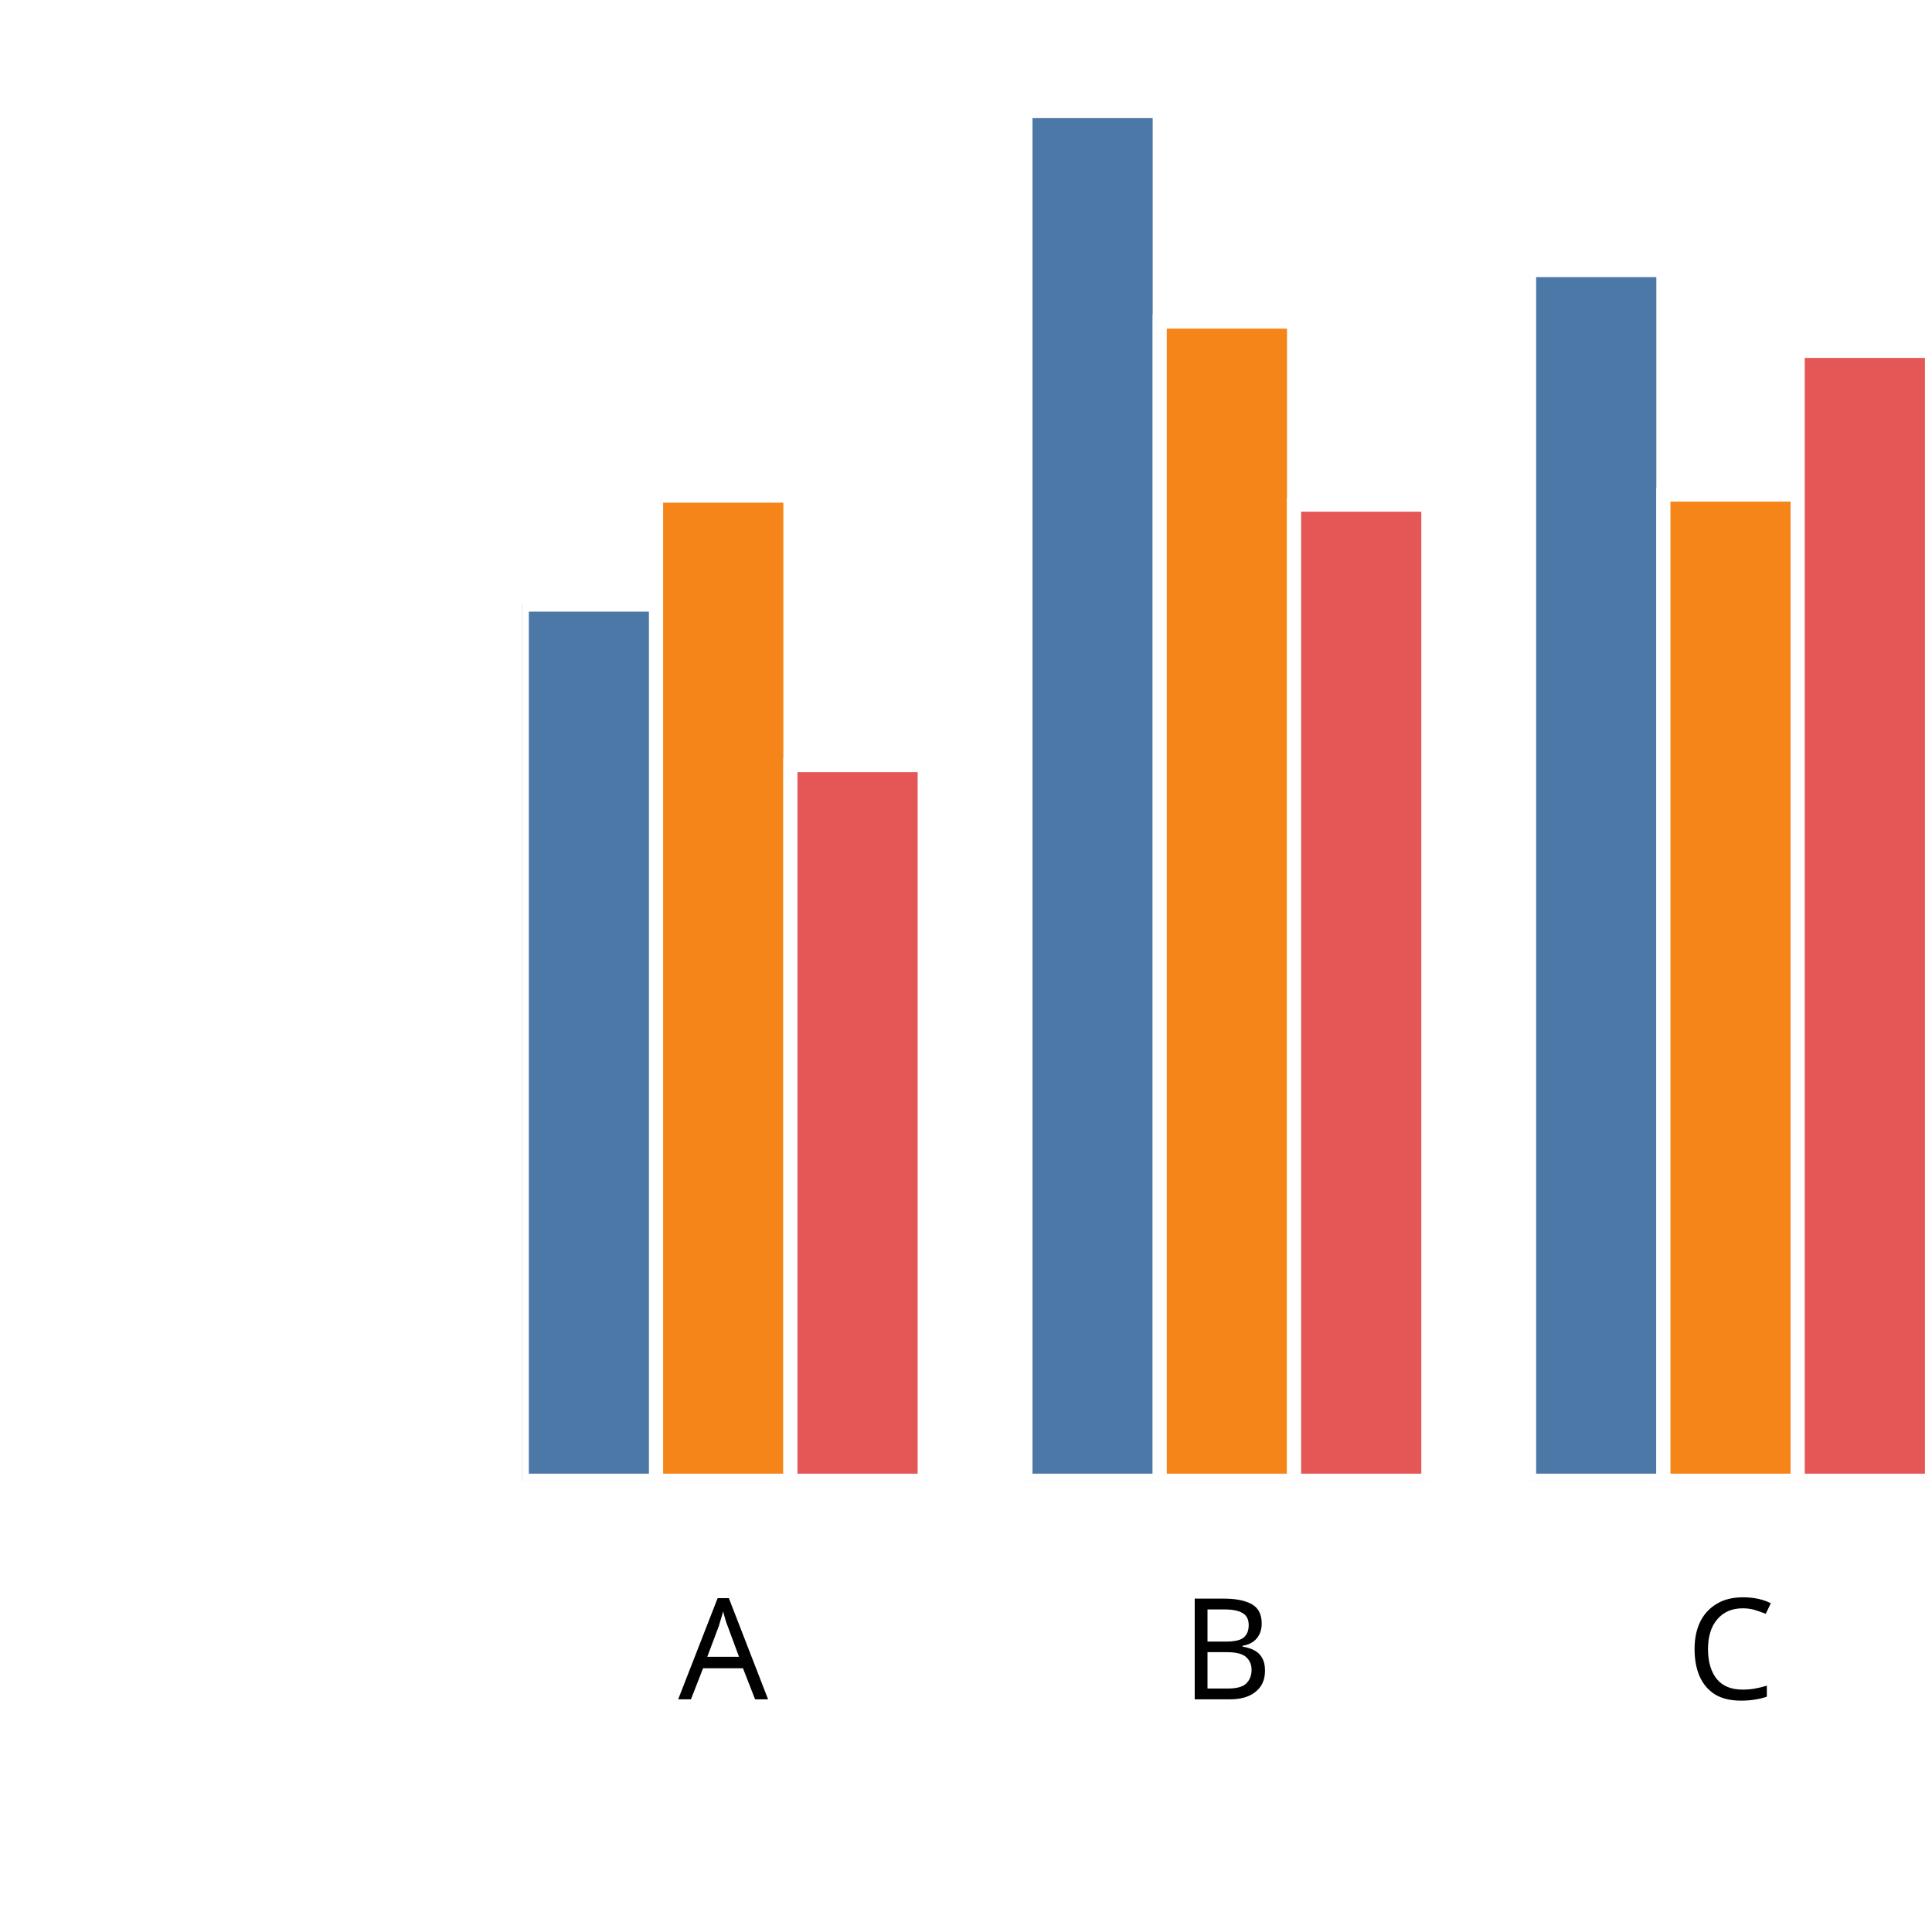
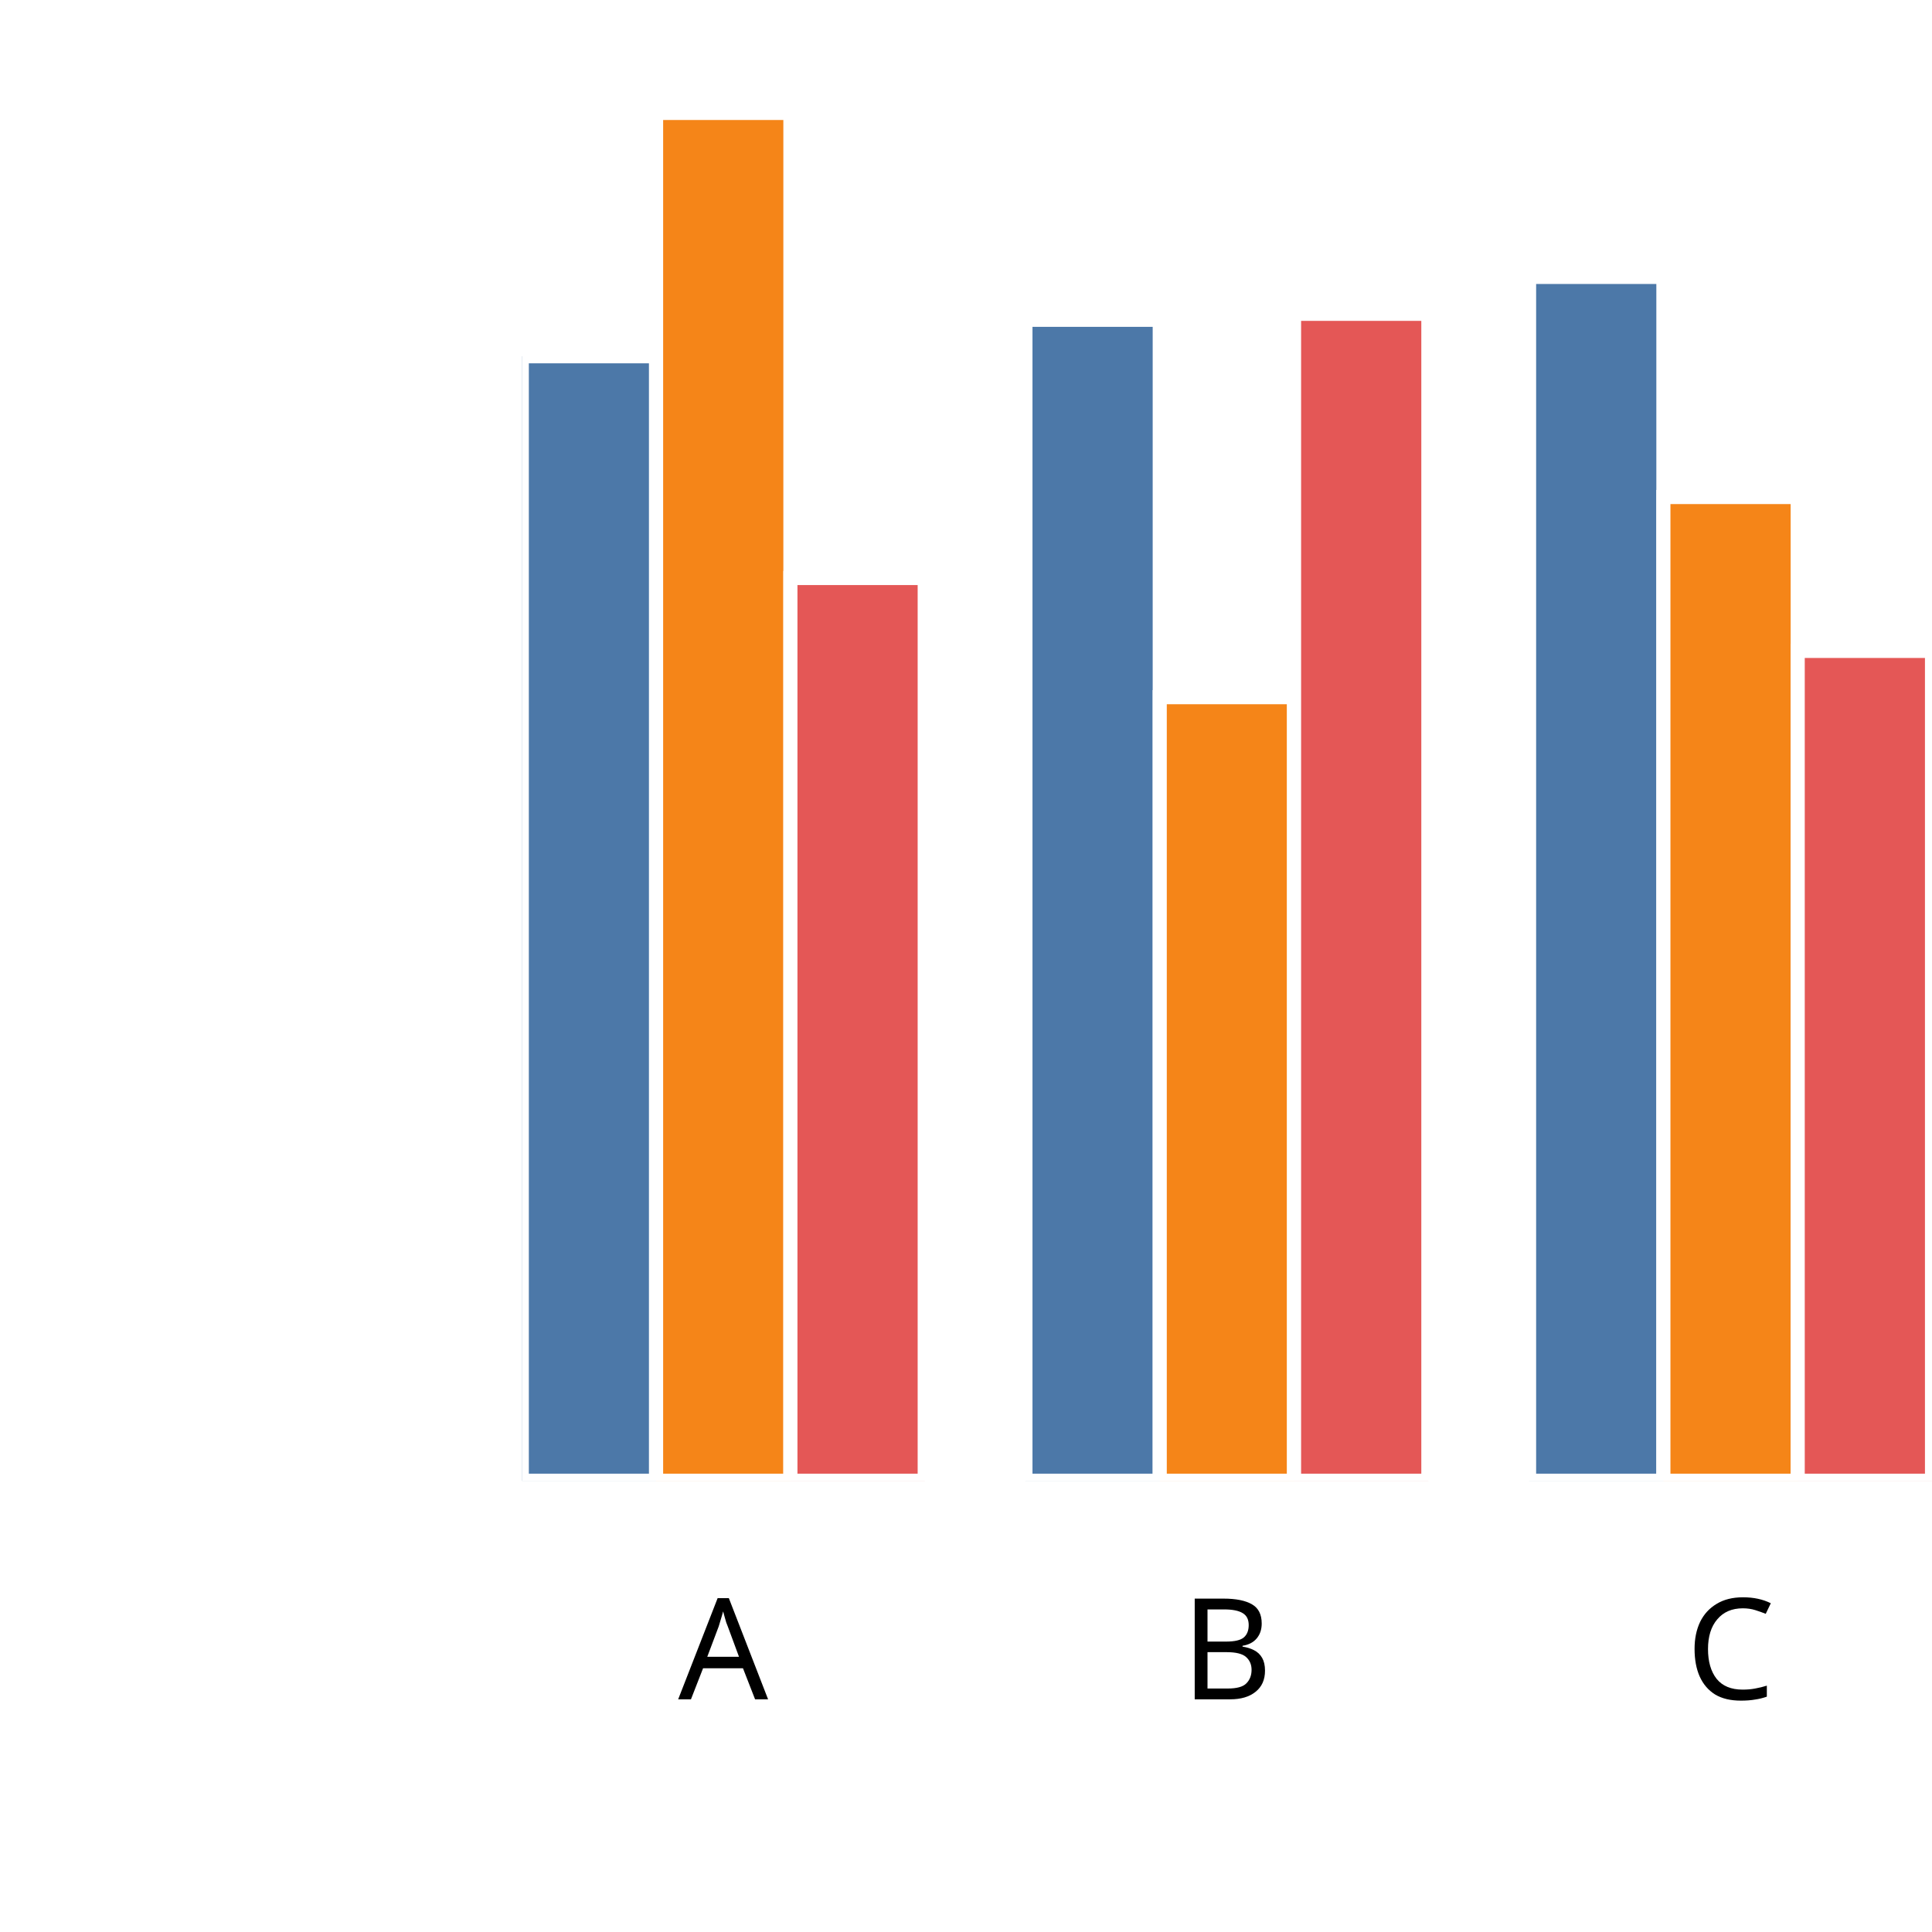
<svg xmlns="http://www.w3.org/2000/svg" version="1.1" class="marks" width="137" height="137" viewBox="0 0 137 137">
  <rect width="137" height="137" fill="white" />
  <g fill="none" stroke-miterlimit="10" transform="translate(37,5)">
    <g class="mark-group role-frame root" role="graphics-object" aria-roledescription="group mark container">
      <g transform="translate(0,0)">
        <path class="background" aria-hidden="true" d="M0,0h100v100h-100Z" />
        <g>
          <g class="mark-group role-axis" role="graphics-symbol" aria-roledescription="axis" aria-label="X-axis titled 'x' for a discrete scale with 3 values: A, B, C">
            <g transform="translate(0.5,100.5)">
              <path class="background" aria-hidden="true" d="M0,0h0v0h0Z" pointer-events="none" />
              <g>
                <g class="mark-rule role-axis-tick" pointer-events="none">
                  <line transform="translate(14,0)" x2="0" y2="5" stroke="white" stroke-width="1.01" opacity="1" />
                  <line transform="translate(50,0)" x2="0" y2="5" stroke="white" stroke-width="1.01" opacity="1" />
                  <line transform="translate(85,0)" x2="0" y2="5" stroke="white" stroke-width="1.01" opacity="1" />
                </g>
                <g class="mark-text role-axis-label" pointer-events="none">
                  <text text-anchor="middle" transform="translate(13.78571,15)" font-family="sans-serif" font-size="10px" font-style="normal" font-weight="400" fill="black" opacity="1">A</text>
                  <text text-anchor="middle" transform="translate(49.5,15)" font-family="sans-serif" font-size="10px" font-style="normal" font-weight="400" fill="black" opacity="1">B</text>
                  <text text-anchor="middle" transform="translate(85.21429,15)" font-family="sans-serif" font-size="10px" font-style="normal" font-weight="400" fill="black" opacity="1">C</text>
                </g>
                <g class="mark-text role-axis-title" pointer-events="none">
                  <text text-anchor="middle" transform="translate(50,30)" font-family="sans-serif" font-size="11px" font-style="normal" font-weight="400" fill="white" opacity="1">x</text>
                </g>
              </g>
              <path class="foreground" aria-hidden="true" d="" pointer-events="none" display="none" />
            </g>
          </g>
          <g class="mark-group role-axis" role="graphics-symbol" aria-roledescription="axis" aria-label="Y-axis titled 'sum of y' for a linear scale with values from 0.0 to 2.0">
            <g transform="translate(0.5,0.5)">
              <path class="background" aria-hidden="true" d="M0,0h0v0h0Z" pointer-events="none" />
              <g>
                <g class="mark-rule role-axis-tick" pointer-events="none">
                  <line transform="translate(0,100)" x2="-5" y2="0" stroke="white" stroke-width="1.01" opacity="1" />
                  <line transform="translate(0,75)" x2="-5" y2="0" stroke="white" stroke-width="1.01" opacity="1" />
                  <line transform="translate(0,50)" x2="-5" y2="0" stroke="white" stroke-width="1.01" opacity="1" />
                  <line transform="translate(0,25)" x2="-5" y2="0" stroke="white" stroke-width="1.01" opacity="1" />
                  <line transform="translate(0,0)" x2="-5" y2="0" stroke="white" stroke-width="1.01" opacity="1" />
                </g>
                <g class="mark-text role-axis-label" pointer-events="none">
                  <text text-anchor="end" transform="translate(-7,103)" font-family="sans-serif" font-size="10px" font-style="normal" font-weight="400" fill="white" opacity="1">0.0</text>
                  <text text-anchor="end" transform="translate(-7,78)" font-family="sans-serif" font-size="10px" font-style="normal" font-weight="400" fill="white" opacity="1">0.5</text>
                  <text text-anchor="end" transform="translate(-7,53)" font-family="sans-serif" font-size="10px" font-style="normal" font-weight="400" fill="white" opacity="1">1.0</text>
                  <text text-anchor="end" transform="translate(-7,28)" font-family="sans-serif" font-size="10px" font-style="normal" font-weight="400" fill="white" opacity="1">1.5</text>
                  <text text-anchor="end" transform="translate(-7,3)" font-family="sans-serif" font-size="10px" font-style="normal" font-weight="400" fill="white" opacity="1">2.0</text>
                </g>
                <g class="mark-text role-axis-title" pointer-events="none">
                  <text text-anchor="middle" transform="translate(-26,50) rotate(-90) translate(0,-2)" font-family="sans-serif" font-size="11px" font-style="normal" font-weight="400" fill="white" opacity="1">sum of y</text>
                </g>
              </g>
              <path class="foreground" aria-hidden="true" d="" pointer-events="none" display="none" />
            </g>
          </g>
          <g class="mark-group role-scope" clip-path="url(#clip1)" role="graphics-object" aria-roledescription="group mark container">
            <g transform="translate(0,0)">
              <path class="background" aria-hidden="true" d="M0,0h0v0h0Z" />
              <g>
                <g class="mark-rect role-mark" role="graphics-symbol" aria-roledescription="rect mark container">
-                   <path d="M1.7763568394002505e-15,37.873h9.524v62.127h-9.524Z" fill="#4c78a8" stroke="white" stroke-width="1" opacity="1" />
-                   <path d="M9.524,30.144h9.524v69.856h-9.524Z" fill="#f58518" stroke="white" stroke-width="1" opacity="1" />
-                   <path d="M19.048,49.252h9.524v50.748h-9.524Z" fill="#e45756" stroke="white" stroke-width="1" opacity="1" />
+                   <path d="M1.7763568394002505e-15,20.263h9.524v79.737h-9.524Z" fill="#4c78a8" stroke="white" stroke-width="1" opacity="1" />
+                   <path d="M9.524,3.007h9.524v96.993h-9.524Z" fill="#f58518" stroke="white" stroke-width="1" opacity="1" />
+                   <path d="M19.048,35.987h9.524v64.013h-9.524Z" fill="#e45756" stroke="white" stroke-width="1" opacity="1" />
                </g>
              </g>
              <path class="foreground" aria-hidden="true" d="" display="none" />
            </g>
            <g transform="translate(35.71429,0)">
              <path class="background" aria-hidden="true" d="M0,0h0v0h0Z" />
              <g>
                <g class="mark-rect role-mark" role="graphics-symbol" aria-roledescription="rect mark container">
-                   <path d="M1.7763568394002505e-15,2.876h9.524v97.124h-9.524Z" fill="#4c78a8" stroke="white" stroke-width="1" opacity="1" />
-                   <path d="M9.524,17.804h9.524v82.196h-9.524Z" fill="#f58518" stroke="white" stroke-width="1" opacity="1" />
-                   <path d="M19.048,30.786h9.524v69.214h-9.524Z" fill="#e45756" stroke="white" stroke-width="1" opacity="1" />
+                   <path d="M1.7763568394002505e-15,17.677h9.524v82.323h-9.524Z" fill="#4c78a8" stroke="white" stroke-width="1" opacity="1" />
+                   <path d="M9.524,44.436h9.524v55.564h-9.524Z" fill="#f58518" stroke="white" stroke-width="1" opacity="1" />
+                   <path d="M19.048,17.254h9.524v82.746h-9.524Z" fill="#e45756" stroke="white" stroke-width="1" opacity="1" />
                </g>
              </g>
              <path class="foreground" aria-hidden="true" d="" display="none" />
            </g>
            <g transform="translate(71.42857,0)">
              <path class="background" aria-hidden="true" d="M0,0h0v0h0Z" />
              <g>
                <g class="mark-rect role-mark" role="graphics-symbol" aria-roledescription="rect mark container">
-                   <path d="M1.7763568394002505e-15,14.15h9.524v85.85h-9.524Z" fill="#4c78a8" stroke="white" stroke-width="1" opacity="1" />
-                   <path d="M9.524,30.069h9.524v69.931h-9.524Z" fill="#f58518" stroke="white" stroke-width="1" opacity="1" />
-                   <path d="M19.048,19.878h9.524v80.122h-9.524Z" fill="#e45756" stroke="white" stroke-width="1" opacity="1" />
+                   <path d="M1.7763568394002505e-15,14.637h9.524v85.363h-9.524Z" fill="#4c78a8" stroke="white" stroke-width="1" opacity="1" />
+                   <path d="M9.524,30.244h9.524v69.756h-9.524Z" fill="#f58518" stroke="white" stroke-width="1" opacity="1" />
+                   <path d="M19.048,41.157h9.524v58.843h-9.524Z" fill="#e45756" stroke="white" stroke-width="1" opacity="1" />
                </g>
              </g>
              <path class="foreground" aria-hidden="true" d="" display="none" />
            </g>
          </g>
        </g>
        <path class="foreground" aria-hidden="true" d="" display="none" />
      </g>
    </g>
  </g>
  <defs>
    <clipPath id="clip1">
      <rect x="0" y="0" width="100" height="100" />
    </clipPath>
  </defs>
</svg>
